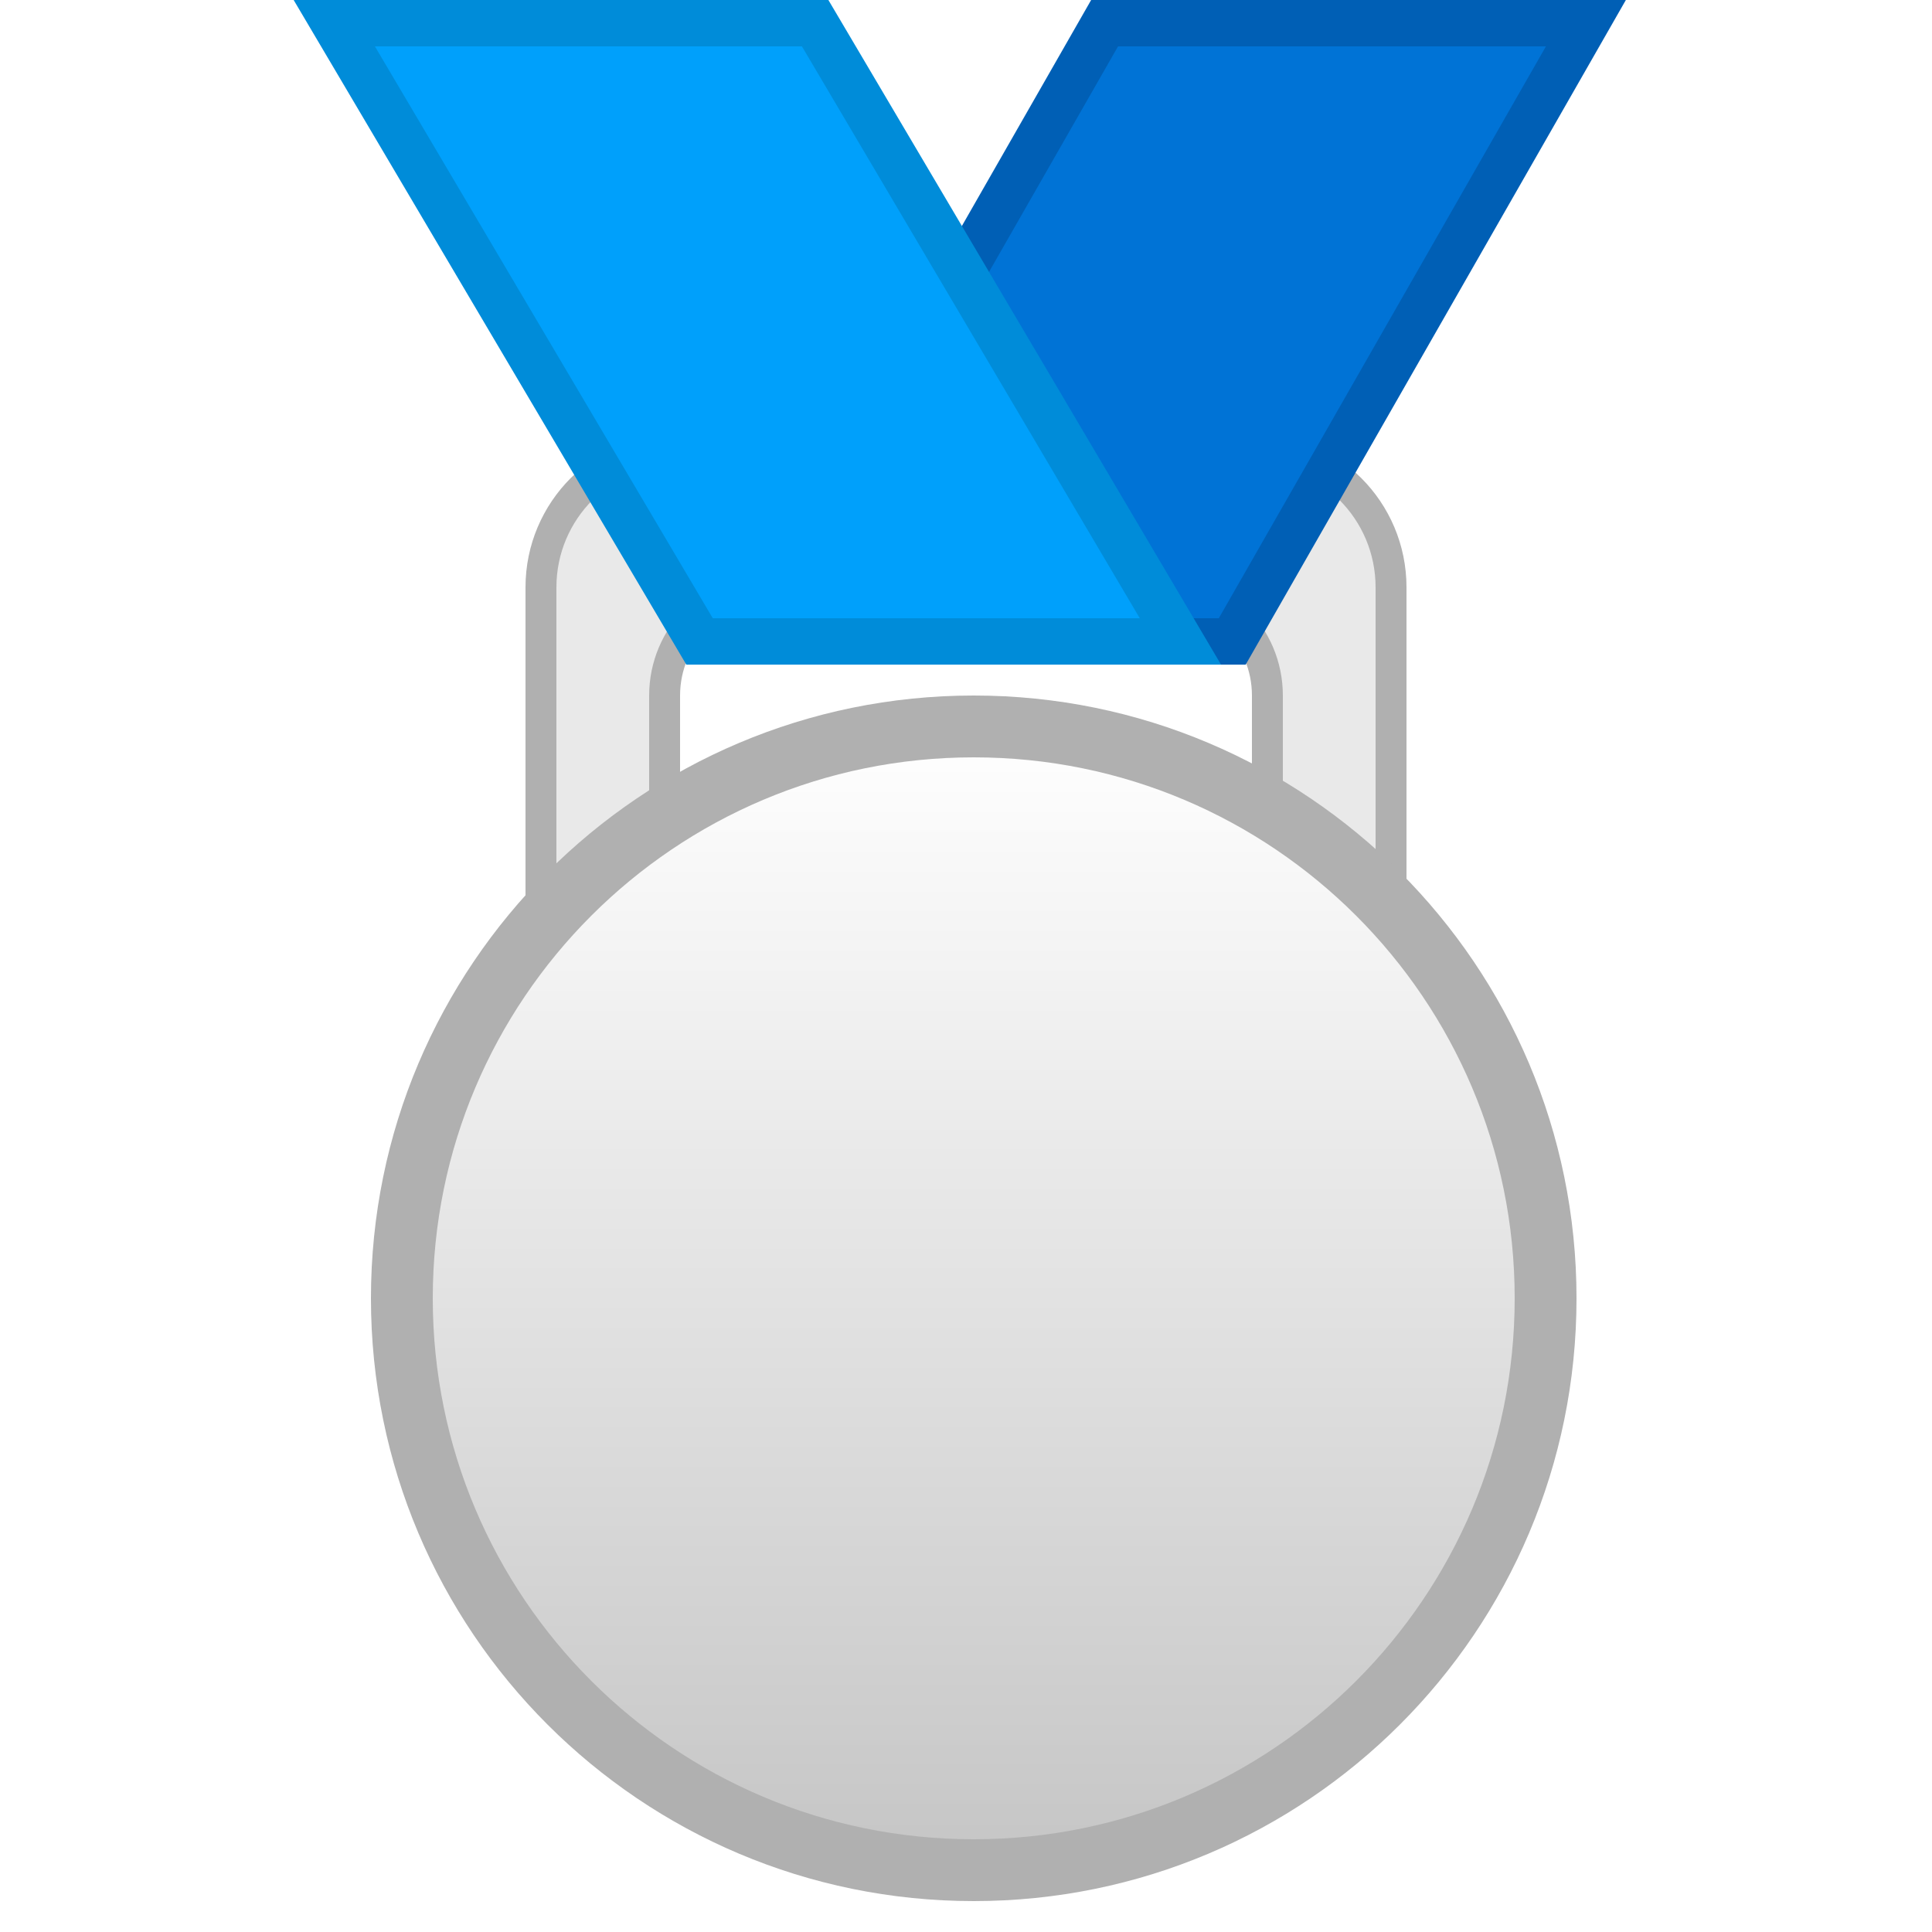
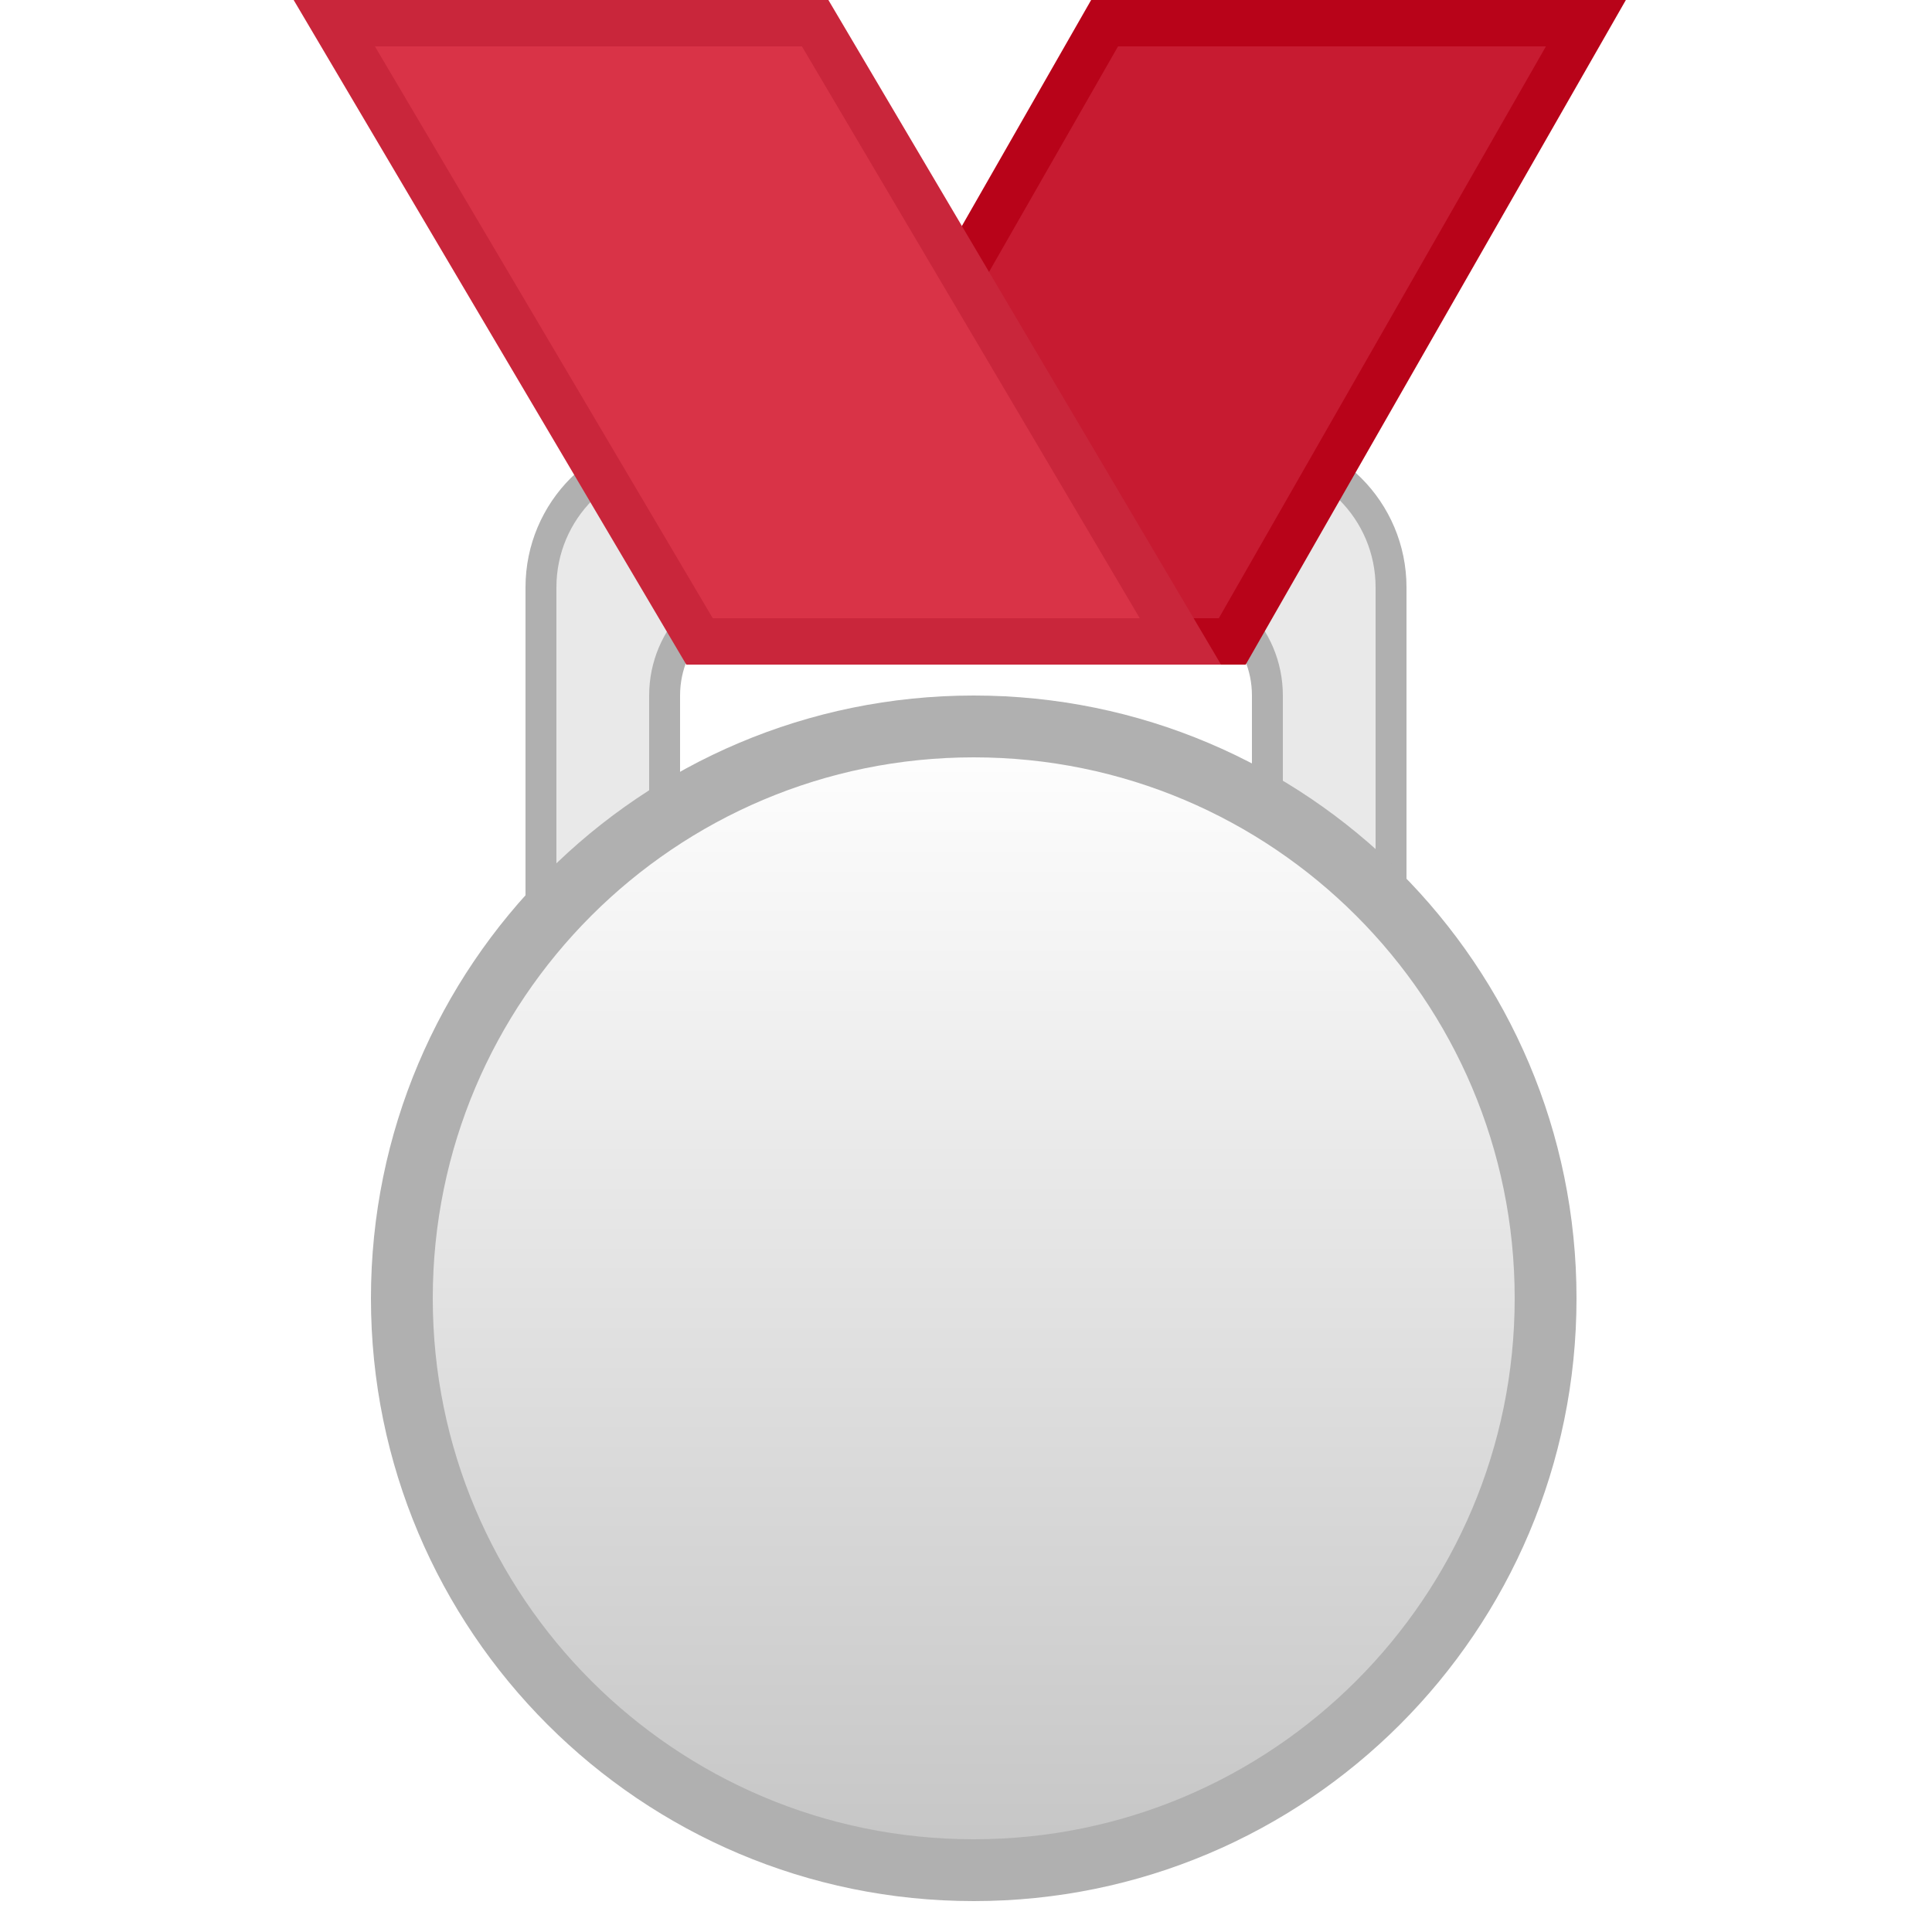
<svg xmlns="http://www.w3.org/2000/svg" width="125px" height="125px" viewBox="0 0 125 125" version="1.1">
  <defs>
    <linearGradient x1="50%" y1="0%" x2="50%" y2="100%" id="linearGradient">
      <stop stop-color="#FFFFFF" offset="0%" />
      <stop stop-color="#C5C5C5" offset="100%" />
    </linearGradient>
  </defs>
  <g>
-     <path d="M43,71 L42,71 L42,72 L43,72 L43,71 Z M82,71 L82,72 L83,72 L83,71 L82,71 Z M41,72.488 L41,71.748 L42,71.748 L41.751,72.716 C41.496,72.651 41.245,72.574 41,72.488 Z M41,72.488 C37.454,71.237 35,67.863 35,64 L35,38 C35,33.029 39.029,29 44,29 L81,29 C85.971,29 90,33.029 90,38 L90,64 C90,67.863 87.546,71.237 84,72.488 L84,73 L81,73 L81,71 C81.337,71 81.671,70.976 82,70.929 L82,45 C82,41.134 78.866,38 75,38 L50,38 C46.134,38 43,41.134 43,45 L43,70.929 C43.329,70.976 43.663,71 44,71 L44,73 L41,73 L41,72.488 Z M84,72.488 C83.755,72.574 83.504,72.651 83.249,72.716 L83,71.748 L84,71.748 L84,72.488 Z M43,70.929 L43,71.748 L42,71.748 L42.249,70.78 C42.496,70.843 42.746,70.893 43,70.929 Z" id="Rectangle" stroke="#B0B0B0" stroke-width="2" fill="#E9E9E9" />
-     <path d="M71.467,1.5 L48.586,41.5 L79.726,41.5 L102.607,1.5 L71.467,1.5 Z" id="Rectangle" stroke="#005FB5" stroke-width="3" fill="#0073D6" />
-     <path d="M21.628,1.5 L45.26,41.5 L76.372,41.5 L52.74,1.5 L21.628,1.5 Z" id="Rectangle" stroke="#008CD9" stroke-width="3" fill="#00A0FB" />
+     <path d="M43,71 L42,71 L42,72 L43,72 L43,71 Z M82,71 L82,72 L83,72 L83,71 L82,71 Z M41,72.488 L41,71.748 L42,71.748 L41.751,72.716 C41.496,72.651 41.245,72.574 41,72.488 Z M41,72.488 C37.454,71.237 35,67.863 35,64 L35,38 C35,33.029 39.029,29 44,29 L81,29 C85.971,29 90,33.029 90,38 L90,64 C90,67.863 87.546,71.237 84,72.488 L84,73 L81,73 L81,71 C81.337,71 81.671,70.976 82,70.929 L82,45 C82,41.134 78.866,38 75,38 L50,38 C46.134,38 43,41.134 43,45 L43,70.929 C43.329,70.976 43.663,71 44,71 L44,73 L41,73 L41,72.488 Z M84,72.488 C83.755,72.574 83.504,72.651 83.249,72.716 L83,71.748 L84,71.748 L84,72.488 Z M43,70.929 L43,71.748 L42,71.748 L42.249,70.78 C42.496,70.843 42.746,70.893 43,70.929 Z" stroke="#B0B0B0" stroke-width="2" fill="#E9E9E9" />
+     <path d="M71.467,1.5 L48.586,41.5 L79.726,41.5 L102.607,1.5 L71.467,1.5 Z" stroke="#B80319" stroke-width="3" fill="#C71B31" />
+     <path d="M21.628,1.5 L45.26,41.5 L76.372,41.5 L52.74,1.5 L21.628,1.5 Z" stroke="#C9263B" stroke-width="3" fill="#D93347" />
    <circle id="Oval" stroke="#B0B0B0" stroke-width="4" fill="url(#linearGradient)" cx="63" cy="84" r="37" />
  </g>
</svg>
